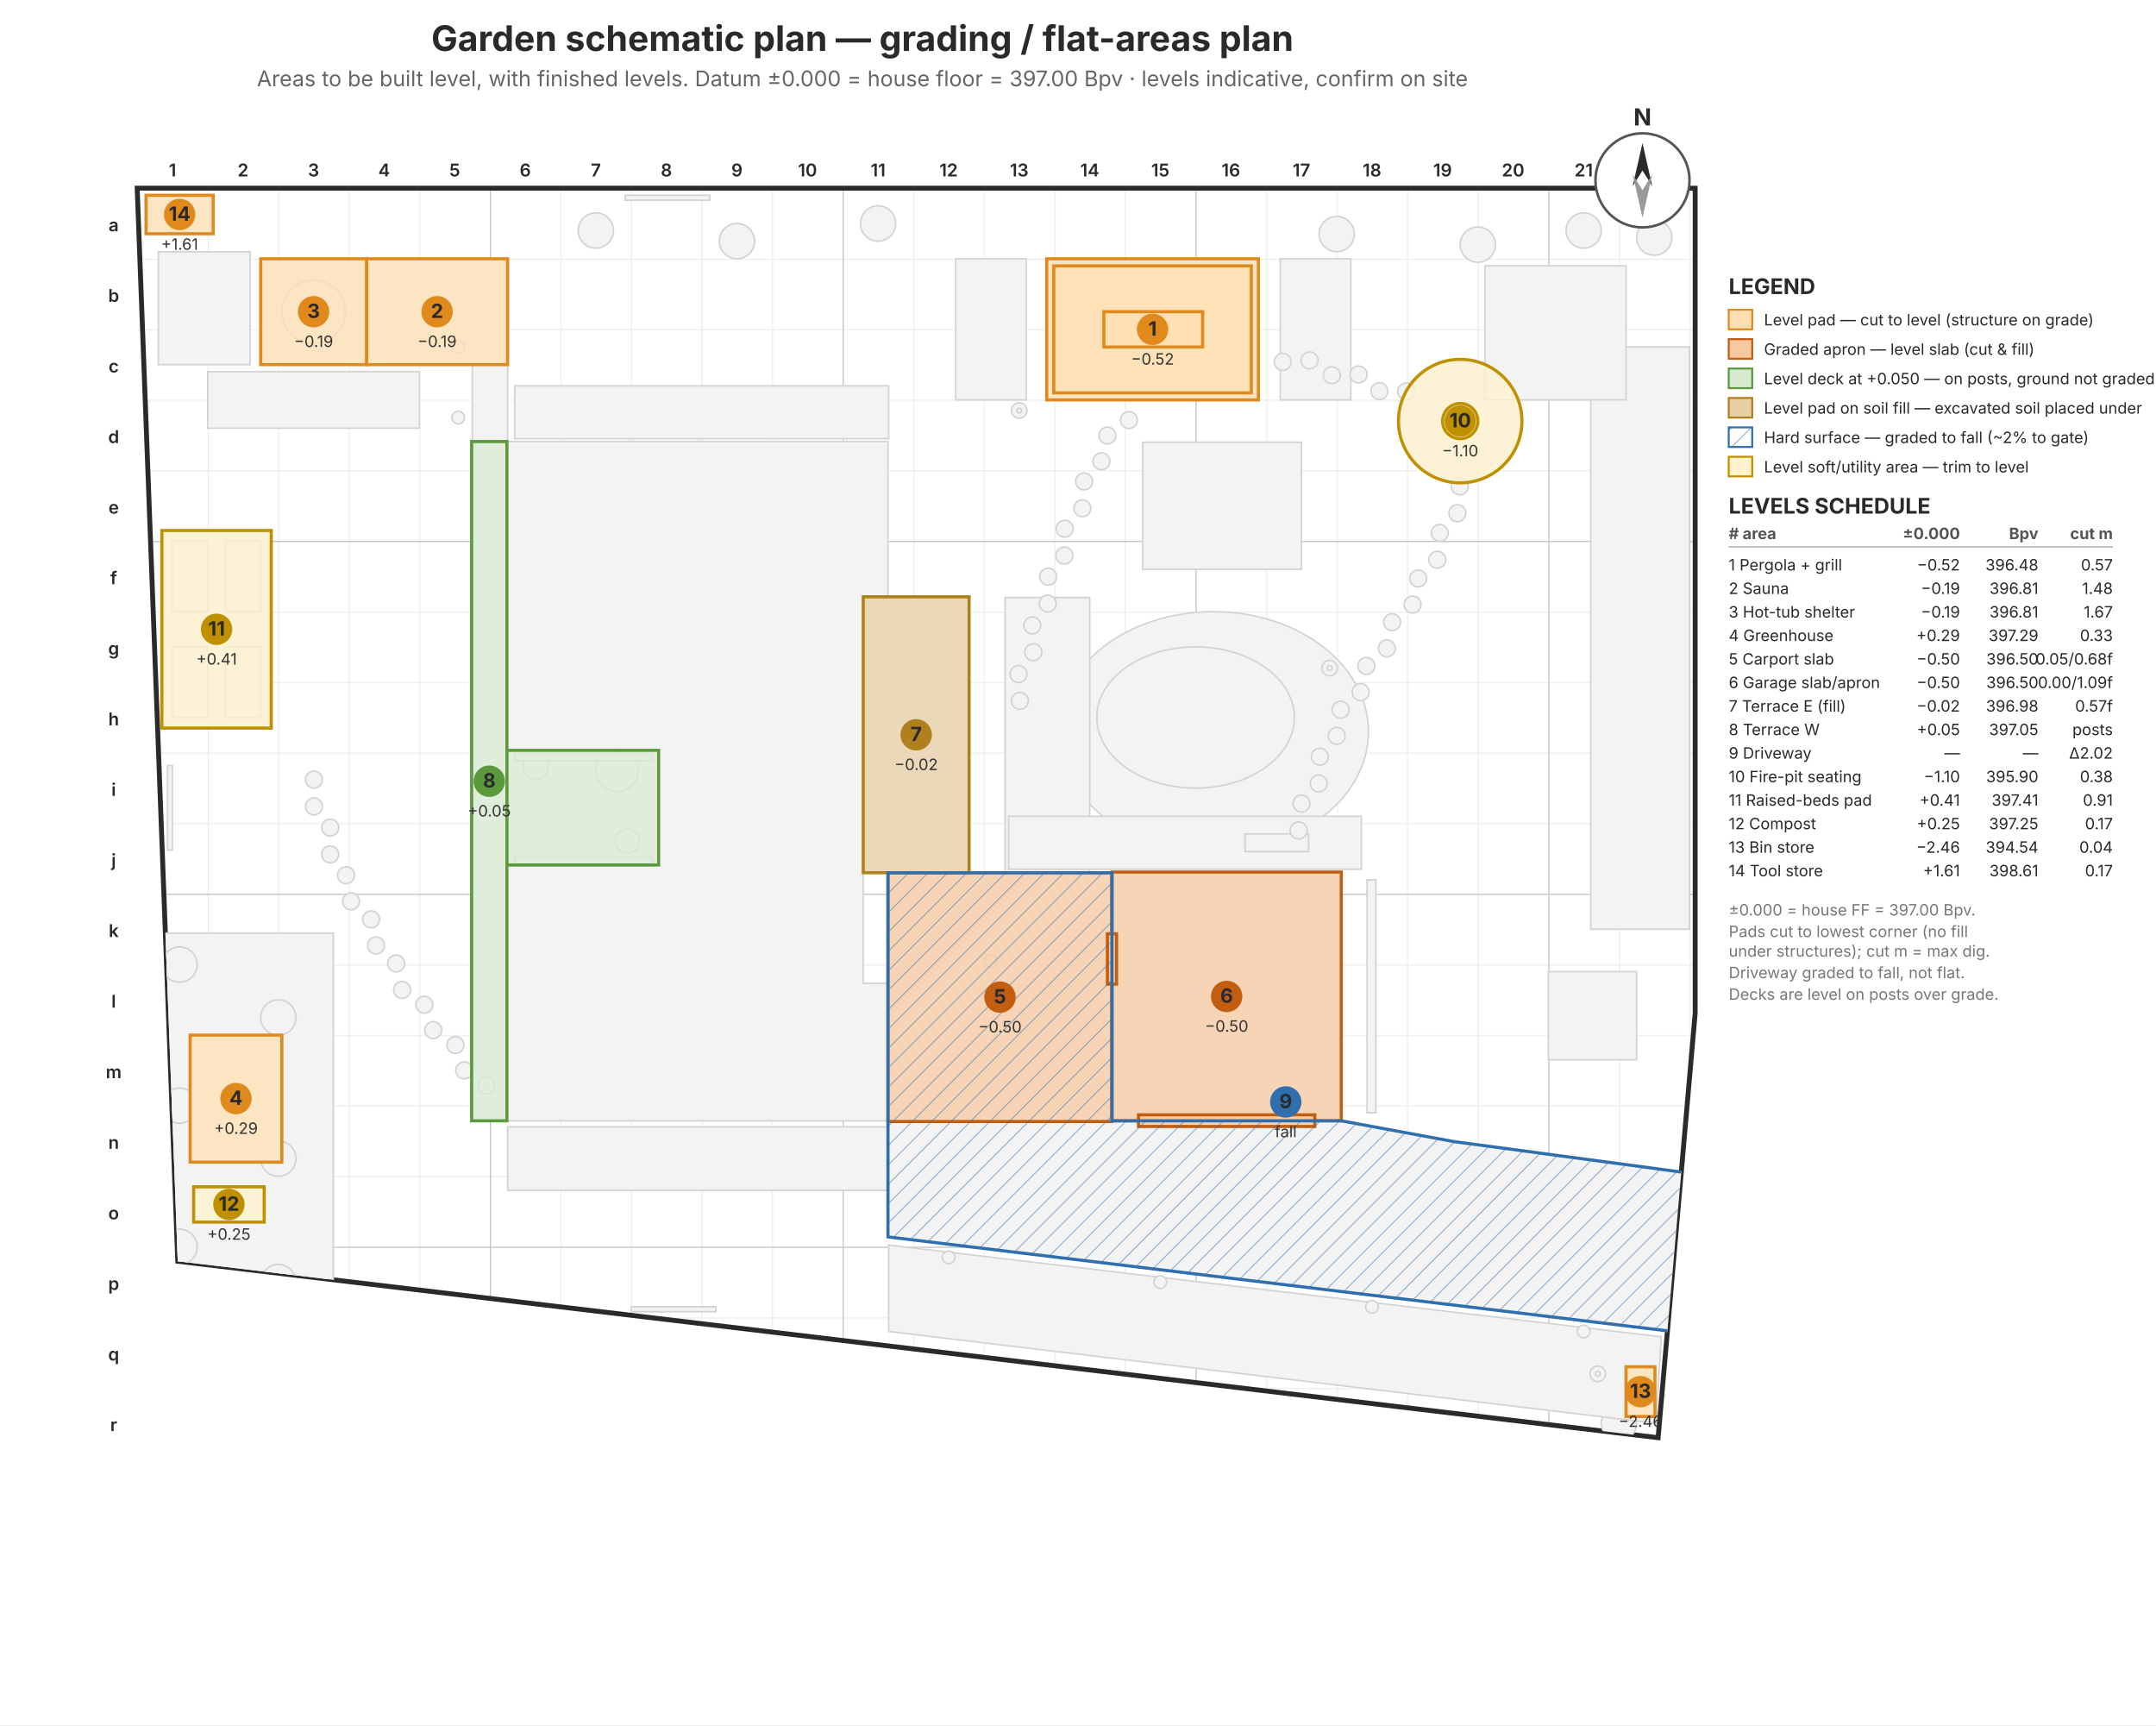
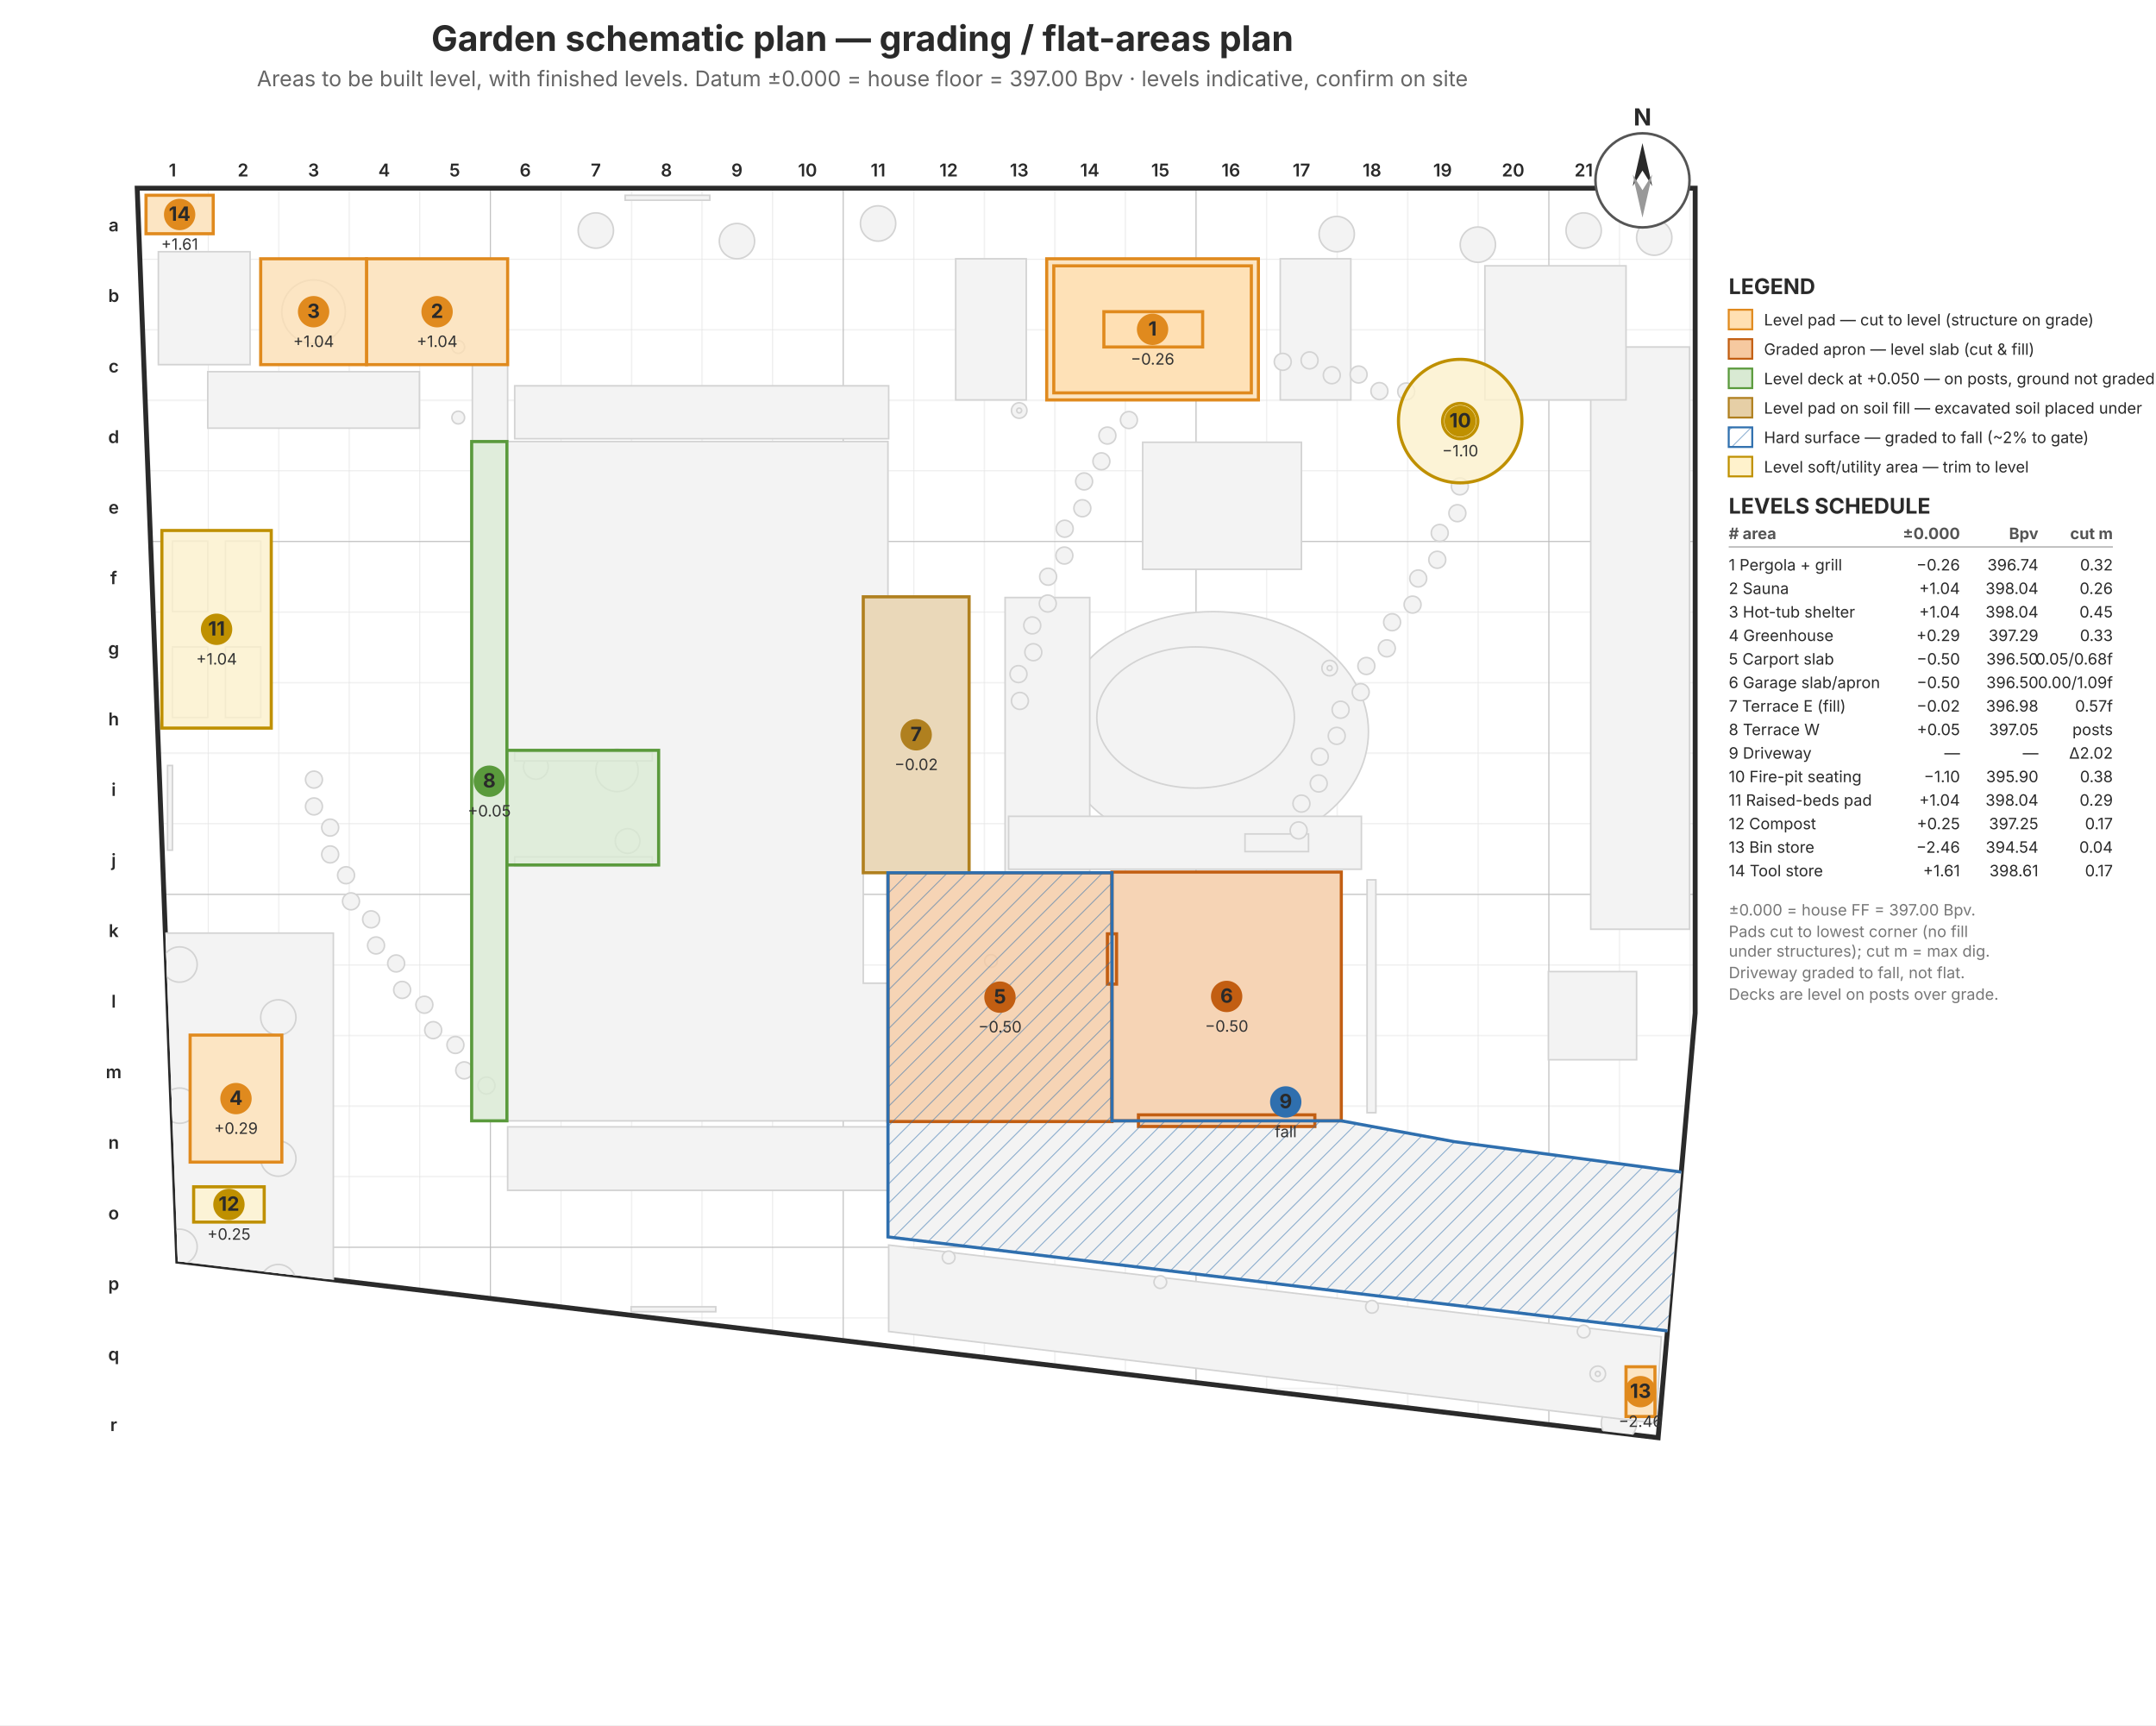
<svg xmlns="http://www.w3.org/2000/svg" viewBox="0 0 1100 880" font-family="-apple-system, BlinkMacSystemFont, sans-serif">
  <defs>
    <pattern id="cellgrid" width="36" height="36" patternUnits="userSpaceOnUse">
      <path d="M 36 0 L 0 0 0 36" fill="none" stroke="#e2e2e2" stroke-width="0.6" />
    </pattern>
    <pattern id="majorgrid" x="0" y="0" width="180" height="180" patternUnits="userSpaceOnUse">
      <rect width="180" height="180" fill="url(#cellgrid)" />
      <path d="M 180 0 L 0 0 0 180" fill="none" stroke="#bcbcbc" stroke-width="1" />
    </pattern>
    <pattern id="fallhatch" width="7" height="7" patternUnits="userSpaceOnUse" patternTransform="rotate(45)">
      <line x1="0" y1="0" x2="0" y2="7" stroke="#2f6fae" stroke-width="1" opacity="0.5" />
    </pattern>
    <clipPath id="plotShape">
      <polygon points="0,0 794.88,0 794.88,420.84 775.98,637.38 20.7,547.38" />
    </clipPath>
  </defs>
  <style>
    text { font-family: -apple-system, sans-serif; fill: #2a2a2a; }
    .title { font-size: 18px; font-weight: 700; text-anchor: middle; }
    .subtitle { font-size: 11px; fill: #666; text-anchor: middle; }
    .axis { font-size: 9px; fill: #777; text-anchor: middle; font-weight: 600; }
    .tag { font-size: 10px; font-weight: 700; text-anchor: middle; }
    .zlvl { font-size: 8px; text-anchor: middle; fill: #333; }
    .ctxlbl { font-size: 8px; fill: #aaa; text-anchor: middle; }
    .panelh { font-size: 11px; font-weight: 700; }
    .th { font-size: 8px; fill: #555; font-weight: 700; }
    .td { font-size: 8px; }
    .note { font-size: 8px; fill: #777; }
  </style>
  <rect x="0" y="0" width="1100" height="880" fill="white" />
  <text x="440" y="26" class="title">Garden schematic plan — grading / flat-areas plan</text>
  <text x="440" y="44" class="subtitle">Areas to be built level, with finished levels. Datum ±0.000 = house floor = 397.00 Bpv · levels indicative, confirm on site</text>
  <g transform="translate(70, 96)">
    <g clip-path="url(#plotShape)">
      <rect x="-50" y="-10" width="900" height="720" fill="url(#majorgrid)" />
    </g>
    <polygon points="0,0 794.88,0 794.88,420.84 775.98,637.38 20.7,547.38" fill="none" stroke="#2a2a2a" stroke-width="2.5" />
    <g class="axis">
      <text x="18" y="-6">1</text>
      <text x="54" y="-6">2</text>
      <text x="90" y="-6">3</text>
      <text x="126" y="-6">4</text>
      <text x="162" y="-6">5</text>
      <text x="198" y="-6">6</text>
      <text x="234" y="-6">7</text>
      <text x="270" y="-6">8</text>
      <text x="306" y="-6">9</text>
      <text x="342" y="-6">10</text>
      <text x="378" y="-6">11</text>
      <text x="414" y="-6">12</text>
      <text x="450" y="-6">13</text>
      <text x="486" y="-6">14</text>
      <text x="522" y="-6">15</text>
      <text x="558" y="-6">16</text>
      <text x="594" y="-6">17</text>
      <text x="630" y="-6">18</text>
      <text x="666" y="-6">19</text>
      <text x="702" y="-6">20</text>
      <text x="738" y="-6">21</text>
      <text x="774" y="-6">22</text>
    </g>
    <g class="axis">
      <text x="-12" y="22">a</text>
      <text x="-12" y="58">b</text>
      <text x="-12" y="94">c</text>
      <text x="-12" y="130">d</text>
      <text x="-12" y="166">e</text>
      <text x="-12" y="202">f</text>
      <text x="-12" y="238">g</text>
      <text x="-12" y="274">h</text>
      <text x="-12" y="310">i</text>
      <text x="-12" y="346">j</text>
      <text x="-12" y="382">k</text>
      <text x="-12" y="418">l</text>
      <text x="-12" y="454">m</text>
      <text x="-12" y="490">n</text>
      <text x="-12" y="526">o</text>
      <text x="-12" y="562">p</text>
      <text x="-12" y="598">q</text>
      <text x="-12" y="634">r</text>
    </g>
    <g clip-path="url(#plotShape)" fill="#f3f3f3" stroke="#d3d3d3" stroke-width="0.8">
      <polygon points="188.64,129.24 383.04,129.24 383.04,208.44 370.44,208.44 370.44,405.54 383.04,405.54 383.04,475.74 188.64,475.74 188.64,345.24 266.04,345.24 266.04,286.74 188.64,286.74" />
      <rect x="170.64" y="129.24" width="18" height="346.5" />
      <rect x="188.64" y="286.74" width="77.4" height="58.5" />
      <rect x="370.44" y="208.44" width="54" height="140.76" />
      <rect x="171" y="90" width="18" height="39.06" />
      <rect x="383.04" y="349.2" width="114.3" height="126.9" />
      <rect x="497.34" y="348.84" width="117" height="126.9" />
      <rect x="510.84" y="472.68" width="90" height="5.94" />
      <rect x="495" y="380.34" width="4.68" height="25.65" />
      <polygon points="383.04,349.2 497.34,349.2 497.34,475.74 614.34,475.74 671.94,486.36 788.94,502.02 781.92,583.02 383.04,534.96" />
      <line x1="788.94" y1="502.02" x2="781.92" y2="583.02" />
      <rect x="759.6" y="601.2" width="14.76" height="25.38" />
      <rect x="720" y="399.6" width="45" height="45" />
      <ellipse cx="549" cy="277.2" rx="79.2" ry="61.2" />
      <ellipse cx="540" cy="270" rx="50.4" ry="36" />
      <circle cx="675" cy="118.8" r="31.5" />
      <circle cx="675" cy="118.8" r="9" />
      <circle cx="675" cy="118.8" r="5.76" />
      <circle cx="234" cy="21.6" r="9" />
      <circle cx="306" cy="27" r="9" />
      <circle cx="378" cy="18" r="9" />
      <circle cx="612" cy="23.4" r="9" />
      <circle cx="684" cy="28.8" r="9" />
      <circle cx="738" cy="21.6" r="9" />
      <circle cx="774" cy="25.2" r="9" />
      <circle cx="765" cy="144" r="9" />
      <circle cx="765" cy="216" r="9" />
      <circle cx="765" cy="288" r="9" />
      <circle cx="765" cy="360" r="9" />
      <circle cx="756" cy="594" r="9" />
      <circle cx="756" cy="630" r="9" />
      <rect x="117" y="36" width="72" height="54" />
      <rect x="63" y="36" width="54" height="54" />
      <rect x="4.5" y="3.6" width="34.29" height="19.62" />
      <circle cx="90" cy="63" r="16.2" />
      <rect x="464.04" y="36" width="108" height="72" />
      <rect x="467.64" y="39.6" width="100.8" height="64.8" />
      <rect x="493.2" y="63" width="50.4" height="18" />
      <rect x="12.6" y="174.6" width="55.8" height="100.8" />
      <rect x="18" y="180" width="18" height="36" />
      <rect x="18" y="234" width="18" height="36" />
      <rect x="45" y="180" width="18" height="36" />
      <rect x="45" y="234" width="18" height="36" />
      <rect x="248.94" y="3.6" width="43.2" height="2.52" />
      <rect x="15.48" y="294.48" width="2.52" height="43.2" />
      <rect x="252" y="570.6" width="43.2" height="2.52" />
      <rect x="3.6" y="383.4" width="93.6" height="190.8" />
      <rect x="0" y="379.98" width="100.08" height="199.98" />
      <circle cx="21.6" cy="396" r="9" />
      <circle cx="72" cy="423" r="9" />
      <circle cx="21.6" cy="468" r="9" />
      <circle cx="72" cy="495" r="9" />
      <circle cx="21.6" cy="540" r="9" />
      <circle cx="72" cy="558" r="9" />
      <rect x="27" y="432" width="46.8" height="64.8" />
      <rect x="28.8" y="509.4" width="36" height="18" />
      <rect x="442.8" y="208.8" width="43.2" height="140.4" />
      <rect x="513" y="129.6" width="81" height="64.8" />
      <rect x="10.8" y="32.4" width="46.8" height="57.6" />
      <rect x="36" y="93.6" width="108" height="28.8" />
      <rect x="417.6" y="36" width="36" height="72" />
      <rect x="583.2" y="36" width="36" height="72" />
      <polygon points="383.4,539.1 777.6,585.9 774.9,630 383.4,583.2" />
      <rect x="741.6" y="81" width="50.4" height="297" />
      <circle cx="203.4" cy="295.2" r="6.3" />
      <circle cx="244.8" cy="297" r="10.8" />
      <circle cx="250.2" cy="333" r="6.3" />
      <rect x="192.6" y="100.8" width="190.8" height="27" />
      <rect x="189" y="478.8" width="194.4" height="32.4" />
      <rect x="444.6" y="320.4" width="180" height="27" />
      <rect x="627.48" y="352.8" width="4.5" height="118.8" />
      <rect x="192.6" y="287.64" width="70.2" height="4.5" />
      <rect x="192.6" y="341.1" width="70.2" height="4.5" />
      <rect x="565.2" y="329.4" width="32.4" height="9" />
      <rect x="687.6" y="39.6" width="72" height="68.4" />
      <circle cx="178.2" cy="457.74" r="4.32" />
      <circle cx="166.86" cy="450" r="4.32" />
      <circle cx="162.36" cy="437.04" r="4.32" />
      <circle cx="151.02" cy="429.48" r="4.32" />
      <circle cx="146.52" cy="416.52" r="4.32" />
      <circle cx="135.18" cy="408.96" r="4.32" />
      <circle cx="132.12" cy="395.46" r="4.32" />
      <circle cx="121.86" cy="386.28" r="4.32" />
      <circle cx="119.34" cy="372.96" r="4.32" />
      <circle cx="109.08" cy="363.78" r="4.32" />
      <circle cx="106.56" cy="350.46" r="4.32" />
      <circle cx="98.46" cy="339.84" r="4.32" />
      <circle cx="98.46" cy="326.16" r="4.32" />
      <circle cx="90.18" cy="315.36" r="4.32" />
      <circle cx="90.18" cy="301.68" r="4.32" />
      <circle cx="450.36" cy="261.54" r="4.32" />
      <circle cx="449.64" cy="247.86" r="4.32" />
      <circle cx="457.2" cy="236.7" r="4.32" />
      <circle cx="456.66" cy="223.02" r="4.32" />
      <circle cx="464.58" cy="211.86" r="4.32" />
      <circle cx="464.76" cy="198.18" r="4.32" />
      <circle cx="473.04" cy="187.38" r="4.32" />
      <circle cx="473.22" cy="173.7" r="4.32" />
      <circle cx="482.22" cy="163.26" r="4.32" />
      <circle cx="483.12" cy="149.58" r="4.32" />
      <circle cx="491.94" cy="139.32" r="4.32" />
      <circle cx="495" cy="126.18" r="4.32" />
      <circle cx="505.98" cy="118.26" r="4.32" />
      <circle cx="584.46" cy="88.56" r="4.32" />
      <circle cx="598.14" cy="87.84" r="4.32" />
      <circle cx="609.48" cy="95.4" r="4.32" />
      <circle cx="623.16" cy="95.04" r="4.32" />
      <circle cx="633.78" cy="103.5" r="4.32" />
      <circle cx="647.46" cy="103.68" r="4.32" />
      <circle cx="674.82" cy="152.1" r="4.32" />
      <circle cx="673.56" cy="165.78" r="4.32" />
      <circle cx="664.56" cy="175.86" r="4.32" />
      <circle cx="663.3" cy="189.54" r="4.32" />
      <circle cx="653.58" cy="199.08" r="4.32" />
      <circle cx="650.7" cy="212.4" r="4.32" />
      <circle cx="640.26" cy="221.4" r="4.32" />
      <circle cx="637.56" cy="234.72" r="4.32" />
      <circle cx="627.12" cy="243.72" r="4.32" />
      <circle cx="624.24" cy="257.04" r="4.32" />
      <circle cx="613.98" cy="266.04" r="4.32" />
      <circle cx="612" cy="279.36" r="4.32" />
      <circle cx="603.36" cy="289.98" r="4.32" />
      <circle cx="602.82" cy="303.66" r="4.32" />
      <circle cx="594" cy="313.92" r="4.32" />
      <circle cx="592.56" cy="327.6" r="4.32" />
      <circle cx="414" cy="545.4" r="3.24" />
      <circle cx="522" cy="558" r="3.24" />
      <circle cx="630" cy="570.6" r="3.24" />
      <circle cx="738" cy="583.2" r="3.24" />
      <circle cx="163.8" cy="81" r="3.24" />
      <circle cx="163.8" cy="117" r="3.24" />
      <circle cx="435.6" cy="394.2" r="3.24" />
      <circle cx="745.2" cy="604.8" r="3.96" />
      <circle cx="745.2" cy="604.8" r="1.26" />
      <circle cx="608.4" cy="244.8" r="3.96" />
      <circle cx="608.4" cy="244.8" r="1.26" />
      <circle cx="450" cy="113.4" r="3.96" />
      <circle cx="450" cy="113.4" r="1.26" />
    </g>
    <g clip-path="url(#plotShape)">
      <rect x="464.04" y="36" width="108" height="72" fill="#ffe0b2" fill-opacity="0.75" stroke="#e08a1e" stroke-width="1.6" />
      <rect x="467.64" y="39.6" width="100.8" height="64.8" fill="#ffe0b2" fill-opacity="0.75" stroke="#e08a1e" stroke-width="1.6" />
      <rect x="493.2" y="63" width="50.4" height="18" fill="#ffe0b2" fill-opacity="0.75" stroke="#e08a1e" stroke-width="1.6" />
      <rect x="117" y="36" width="72" height="54" fill="#ffe0b2" fill-opacity="0.75" stroke="#e08a1e" stroke-width="1.6" />
      <rect x="63" y="36" width="54" height="54" fill="#ffe0b2" fill-opacity="0.75" stroke="#e08a1e" stroke-width="1.6" />
      <rect x="27" y="432" width="46.8" height="64.8" fill="#ffe0b2" fill-opacity="0.75" stroke="#e08a1e" stroke-width="1.6" />
      <rect x="383.04" y="349.2" width="114.3" height="126.9" fill="#f6c9a0" fill-opacity="0.75" stroke="#c25e12" stroke-width="1.6" />
      <rect x="497.34" y="348.84" width="117" height="126.9" fill="#f6c9a0" fill-opacity="0.75" stroke="#c25e12" stroke-width="1.6" />
      <rect x="510.84" y="472.68" width="90" height="5.94" fill="#f6c9a0" fill-opacity="0.75" stroke="#c25e12" stroke-width="1.6" />
      <rect x="495" y="380.34" width="4.68" height="25.65" fill="#f6c9a0" fill-opacity="0.75" stroke="#c25e12" stroke-width="1.6" />
      <rect x="370.44" y="208.44" width="54" height="140.76" fill="#e6cfa6" fill-opacity="0.75" stroke="#b0801f" stroke-width="1.6" />
      <rect x="170.64" y="129.24" width="18" height="346.5" fill="#d9ead3" fill-opacity="0.75" stroke="#5a9a3c" stroke-width="1.6" />
      <rect x="188.64" y="286.74" width="77.4" height="58.5" fill="#d9ead3" fill-opacity="0.75" stroke="#5a9a3c" stroke-width="1.6" />
      <polygon points="383.04,349.2 497.34,349.2 497.34,475.74 614.34,475.74 671.94,486.36 788.94,502.02 781.92,583.02 383.04,534.96" fill="url(#fallhatch)" stroke="#2f6fae" stroke-width="1.6" />
      <circle cx="675" cy="118.8" r="31.5" fill="#fff2cc" fill-opacity="0.75" stroke="#bf9000" stroke-width="1.6" />
      <circle cx="675" cy="118.8" r="9" fill="#fff2cc" fill-opacity="0.75" stroke="#bf9000" stroke-width="1.6" />
      <circle cx="675" cy="118.8" r="5.76" fill="#fff2cc" fill-opacity="0.75" stroke="#bf9000" stroke-width="1.6" />
      <rect x="12.6" y="174.6" width="55.8" height="100.8" fill="#fff2cc" fill-opacity="0.75" stroke="#bf9000" stroke-width="1.6" />
      <rect x="28.8" y="509.4" width="36" height="18" fill="#fff2cc" fill-opacity="0.75" stroke="#bf9000" stroke-width="1.6" />
      <rect x="759.6" y="601.2" width="14.76" height="25.38" fill="#ffe0b2" fill-opacity="0.75" stroke="#e08a1e" stroke-width="1.6" />
      <rect x="4.5" y="3.6" width="34.29" height="19.62" fill="#ffe0b2" fill-opacity="0.75" stroke="#e08a1e" stroke-width="1.6" />
    </g>
    <circle cx="518.04" cy="72" r="8" fill="#e08a1e" />
    <text x="518.04" y="75.2" class="tag" fill="#fff">1</text>
-     <text x="518.04" y="90" class="zlvl">−0.52</text>
+     <text x="518.04" y="90" class="zlvl">−0.26</text>
    <circle cx="153" cy="63" r="8" fill="#e08a1e" />
    <text x="153" y="66.2" class="tag" fill="#fff">2</text>
-     <text x="153" y="81" class="zlvl">−0.19</text>
+     <text x="153" y="81" class="zlvl">+1.04</text>
    <circle cx="90" cy="63" r="8" fill="#e08a1e" />
    <text x="90" y="66.2" class="tag" fill="#fff">3</text>
-     <text x="90" y="81" class="zlvl">−0.19</text>
+     <text x="90" y="81" class="zlvl">+1.04</text>
    <circle cx="50.4" cy="464.4" r="8" fill="#e08a1e" />
    <text x="50.4" y="467.6" class="tag" fill="#fff">4</text>
    <text x="50.4" y="482.4" class="zlvl">+0.29</text>
    <circle cx="440.19" cy="412.65" r="8" fill="#c25e12" />
    <text x="440.19" y="415.85" class="tag" fill="#fff">5</text>
    <text x="440.19" y="430.65" class="zlvl">−0.50</text>
    <circle cx="555.84" cy="412.29" r="8" fill="#c25e12" />
    <text x="555.84" y="415.49" class="tag" fill="#fff">6</text>
    <text x="555.84" y="430.29" class="zlvl">−0.50</text>
    <circle cx="397.44" cy="278.82" r="8" fill="#b0801f" />
    <text x="397.44" y="282.02" class="tag" fill="#fff">7</text>
    <text x="397.44" y="296.82" class="zlvl">−0.02</text>
    <circle cx="179.64" cy="302.49" r="8" fill="#5a9a3c" />
    <text x="179.64" y="305.69" class="tag" fill="#fff">8</text>
    <text x="179.64" y="320.49" class="zlvl">+0.05</text>
    <circle cx="585.99" cy="466.11" r="8" fill="#2f6fae" />
    <text x="585.99" y="469.31" class="tag" fill="#fff">9</text>
    <text x="585.99" y="484.11" class="zlvl">fall</text>
    <circle cx="675" cy="118.8" r="8" fill="#bf9000" />
    <text x="675" y="122" class="tag" fill="#fff">10</text>
    <text x="675" y="136.8" class="zlvl">−1.10</text>
    <circle cx="40.5" cy="225" r="8" fill="#bf9000" />
    <text x="40.5" y="228.2" class="tag" fill="#fff">11</text>
-     <text x="40.5" y="243" class="zlvl">+0.41</text>
+     <text x="40.5" y="243" class="zlvl">+1.04</text>
    <circle cx="46.8" cy="518.4" r="8" fill="#bf9000" />
    <text x="46.8" y="521.6" class="tag" fill="#fff">12</text>
    <text x="46.8" y="536.4" class="zlvl">+0.25</text>
    <circle cx="766.98" cy="613.89" r="8" fill="#e08a1e" />
    <text x="766.98" y="617.09" class="tag" fill="#fff">13</text>
    <text x="766.98" y="631.89" class="zlvl">−2.46</text>
    <circle cx="21.65" cy="13.41" r="8" fill="#e08a1e" />
    <text x="21.65" y="16.61" class="tag" fill="#fff">14</text>
    <text x="21.65" y="31.41" class="zlvl">+1.61</text>
  </g>
  <g transform="translate(838, 92)">
    <circle cx="0" cy="0" r="24" fill="white" stroke="#555" stroke-width="1.3" />
    <path d="M 0 -19 L 5 3 L 0 -5 L -5 3 Z" fill="#2a2a2a" />
    <path d="M 0 5 L 5 -3 L 0 19 L -5 -3 Z" fill="#999" />
    <text x="0" y="-28" font-size="12" font-weight="700" text-anchor="middle">N</text>
  </g>
  <g transform="translate(882, 150)">
    <text x="0" y="0" class="panelh">LEGEND</text>
    <rect x="0" y="8" width="12" height="10" fill="#ffe0b2" stroke="#e08a1e" stroke-width="1" />
    <text x="18" y="16" class="td">Level pad — cut to level (structure on grade)</text>
    <rect x="0" y="23" width="12" height="10" fill="#f6c9a0" stroke="#c25e12" stroke-width="1" />
    <text x="18" y="31" class="td">Graded apron — level slab (cut &amp; fill)</text>
    <rect x="0" y="38" width="12" height="10" fill="#d9ead3" stroke="#5a9a3c" stroke-width="1" />
    <text x="18" y="46" class="td">Level deck at +0.050 — on posts, ground not graded</text>
    <rect x="0" y="53" width="12" height="10" fill="#e6cfa6" stroke="#b0801f" stroke-width="1" />
    <text x="18" y="61" class="td">Level pad on soil fill — excavated soil placed under</text>
    <rect x="0" y="68" width="12" height="10" fill="url(#fallhatch)" stroke="#2f6fae" stroke-width="1" />
    <text x="18" y="76" class="td">Hard surface — graded to fall (~2% to gate)</text>
    <rect x="0" y="83" width="12" height="10" fill="#fff2cc" stroke="#bf9000" stroke-width="1" />
    <text x="18" y="91" class="td">Level soft/utility area — trim to level</text>
    <text x="0" y="112" class="panelh">LEVELS SCHEDULE</text>
    <text x="0" y="125" class="th">#  area</text>
    <text x="118" y="125" class="th" text-anchor="end">±0.000</text>
    <text x="158" y="125" class="th" text-anchor="end">Bpv</text>
    <text x="196" y="125" class="th" text-anchor="end">cut m</text>
    <line x1="0" y1="129" x2="196" y2="129" stroke="#bbb" stroke-width="0.8" />
    <text x="0" y="141" class="td">1  Pergola + grill</text>
-     <text x="118" y="141" class="td" text-anchor="end">−0.52</text>
-     <text x="158" y="141" class="td" text-anchor="end">396.48</text>
-     <text x="196" y="141" class="td" text-anchor="end">0.57</text>
+     <text x="118" y="141" class="td" text-anchor="end">−0.26</text>
+     <text x="158" y="141" class="td" text-anchor="end">396.74</text>
+     <text x="196" y="141" class="td" text-anchor="end">0.32</text>
    <text x="0" y="153" class="td">2  Sauna</text>
-     <text x="118" y="153" class="td" text-anchor="end">−0.19</text>
-     <text x="158" y="153" class="td" text-anchor="end">396.81</text>
-     <text x="196" y="153" class="td" text-anchor="end">1.48</text>
+     <text x="118" y="153" class="td" text-anchor="end">+1.04</text>
+     <text x="158" y="153" class="td" text-anchor="end">398.04</text>
+     <text x="196" y="153" class="td" text-anchor="end">0.26</text>
    <text x="0" y="165" class="td">3  Hot-tub shelter</text>
-     <text x="118" y="165" class="td" text-anchor="end">−0.19</text>
-     <text x="158" y="165" class="td" text-anchor="end">396.81</text>
-     <text x="196" y="165" class="td" text-anchor="end">1.67</text>
+     <text x="118" y="165" class="td" text-anchor="end">+1.04</text>
+     <text x="158" y="165" class="td" text-anchor="end">398.04</text>
+     <text x="196" y="165" class="td" text-anchor="end">0.45</text>
    <text x="0" y="177" class="td">4  Greenhouse</text>
    <text x="118" y="177" class="td" text-anchor="end">+0.29</text>
    <text x="158" y="177" class="td" text-anchor="end">397.29</text>
    <text x="196" y="177" class="td" text-anchor="end">0.33</text>
    <text x="0" y="189" class="td">5  Carport slab</text>
    <text x="118" y="189" class="td" text-anchor="end">−0.50</text>
    <text x="158" y="189" class="td" text-anchor="end">396.50</text>
    <text x="196" y="189" class="td" text-anchor="end">0.05/0.68f</text>
    <text x="0" y="201" class="td">6  Garage slab/apron</text>
    <text x="118" y="201" class="td" text-anchor="end">−0.50</text>
    <text x="158" y="201" class="td" text-anchor="end">396.50</text>
    <text x="196" y="201" class="td" text-anchor="end">0.00/1.09f</text>
    <text x="0" y="213" class="td">7  Terrace E (fill)</text>
    <text x="118" y="213" class="td" text-anchor="end">−0.02</text>
    <text x="158" y="213" class="td" text-anchor="end">396.98</text>
    <text x="196" y="213" class="td" text-anchor="end">0.57f</text>
    <text x="0" y="225" class="td">8  Terrace W</text>
    <text x="118" y="225" class="td" text-anchor="end">+0.05</text>
    <text x="158" y="225" class="td" text-anchor="end">397.05</text>
    <text x="196" y="225" class="td" text-anchor="end">posts</text>
    <text x="0" y="237" class="td">9  Driveway</text>
    <text x="118" y="237" class="td" text-anchor="end">—</text>
    <text x="158" y="237" class="td" text-anchor="end">—</text>
    <text x="196" y="237" class="td" text-anchor="end">Δ2.02</text>
    <text x="0" y="249" class="td">10  Fire-pit seating</text>
    <text x="118" y="249" class="td" text-anchor="end">−1.10</text>
    <text x="158" y="249" class="td" text-anchor="end">395.90</text>
    <text x="196" y="249" class="td" text-anchor="end">0.38</text>
    <text x="0" y="261" class="td">11  Raised-beds pad</text>
-     <text x="118" y="261" class="td" text-anchor="end">+0.41</text>
-     <text x="158" y="261" class="td" text-anchor="end">397.41</text>
-     <text x="196" y="261" class="td" text-anchor="end">0.91</text>
+     <text x="118" y="261" class="td" text-anchor="end">+1.04</text>
+     <text x="158" y="261" class="td" text-anchor="end">398.04</text>
+     <text x="196" y="261" class="td" text-anchor="end">0.29</text>
    <text x="0" y="273" class="td">12  Compost</text>
    <text x="118" y="273" class="td" text-anchor="end">+0.25</text>
    <text x="158" y="273" class="td" text-anchor="end">397.25</text>
    <text x="196" y="273" class="td" text-anchor="end">0.17</text>
    <text x="0" y="285" class="td">13  Bin store</text>
    <text x="118" y="285" class="td" text-anchor="end">−2.46</text>
    <text x="158" y="285" class="td" text-anchor="end">394.54</text>
    <text x="196" y="285" class="td" text-anchor="end">0.04</text>
    <text x="0" y="297" class="td">14  Tool store</text>
    <text x="118" y="297" class="td" text-anchor="end">+1.61</text>
    <text x="158" y="297" class="td" text-anchor="end">398.61</text>
    <text x="196" y="297" class="td" text-anchor="end">0.17</text>
    <text x="0" y="317" class="note">±0.000 = house FF = 397.00 Bpv.</text>
    <text x="0" y="328" class="note">Pads cut to lowest corner (no fill</text>
    <text x="0" y="338" class="note">under structures); cut m = max dig.</text>
    <text x="0" y="349" class="note">Driveway graded to fall, not flat.</text>
    <text x="0" y="360" class="note">Decks are level on posts over grade.</text>
  </g>
</svg>
